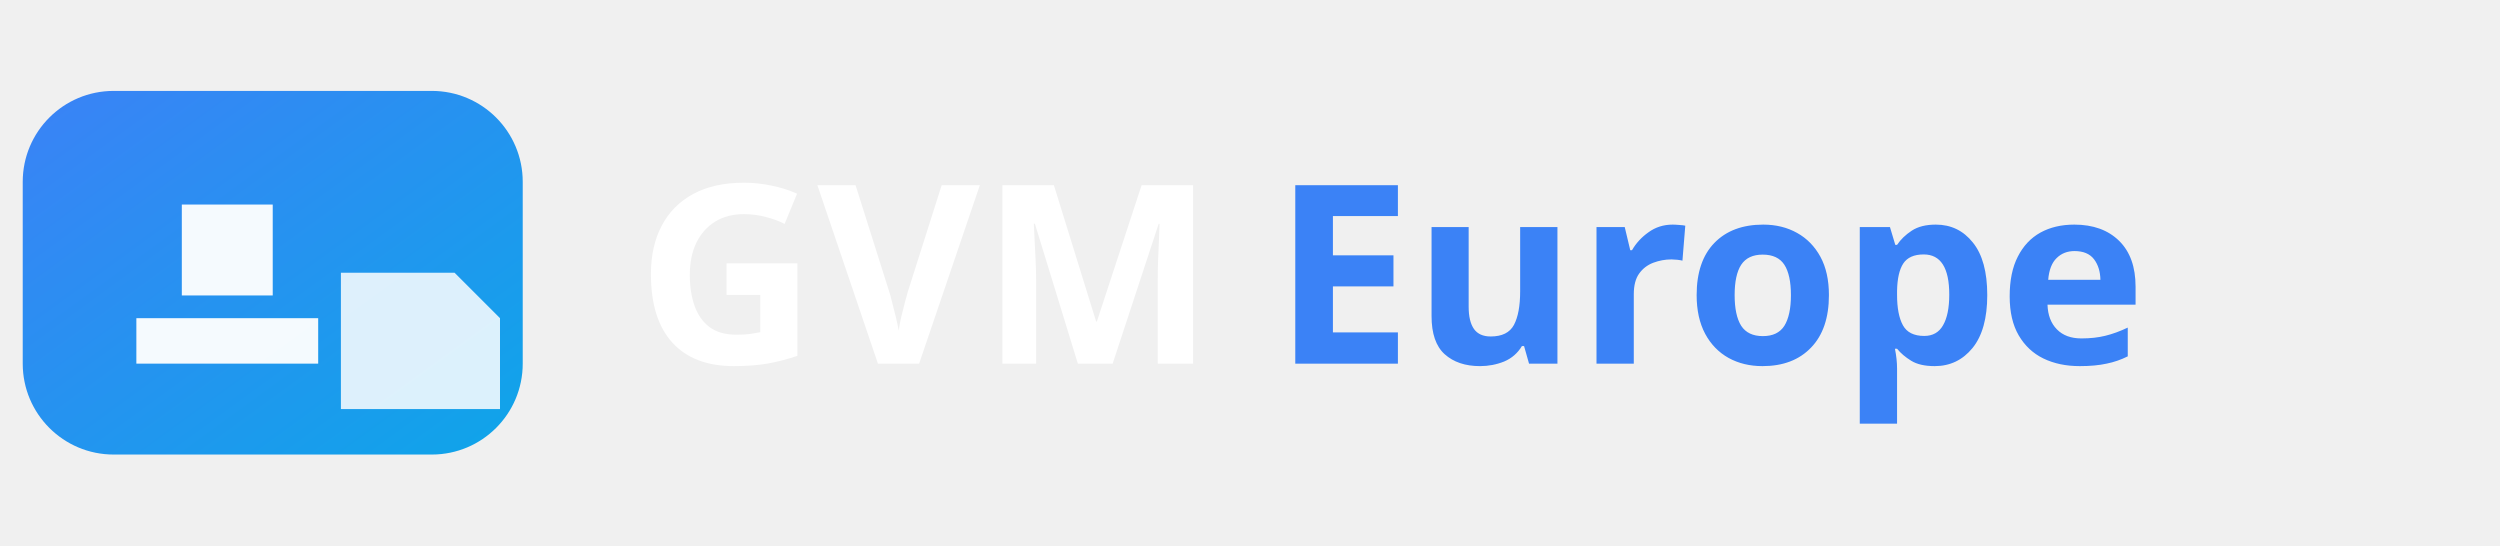
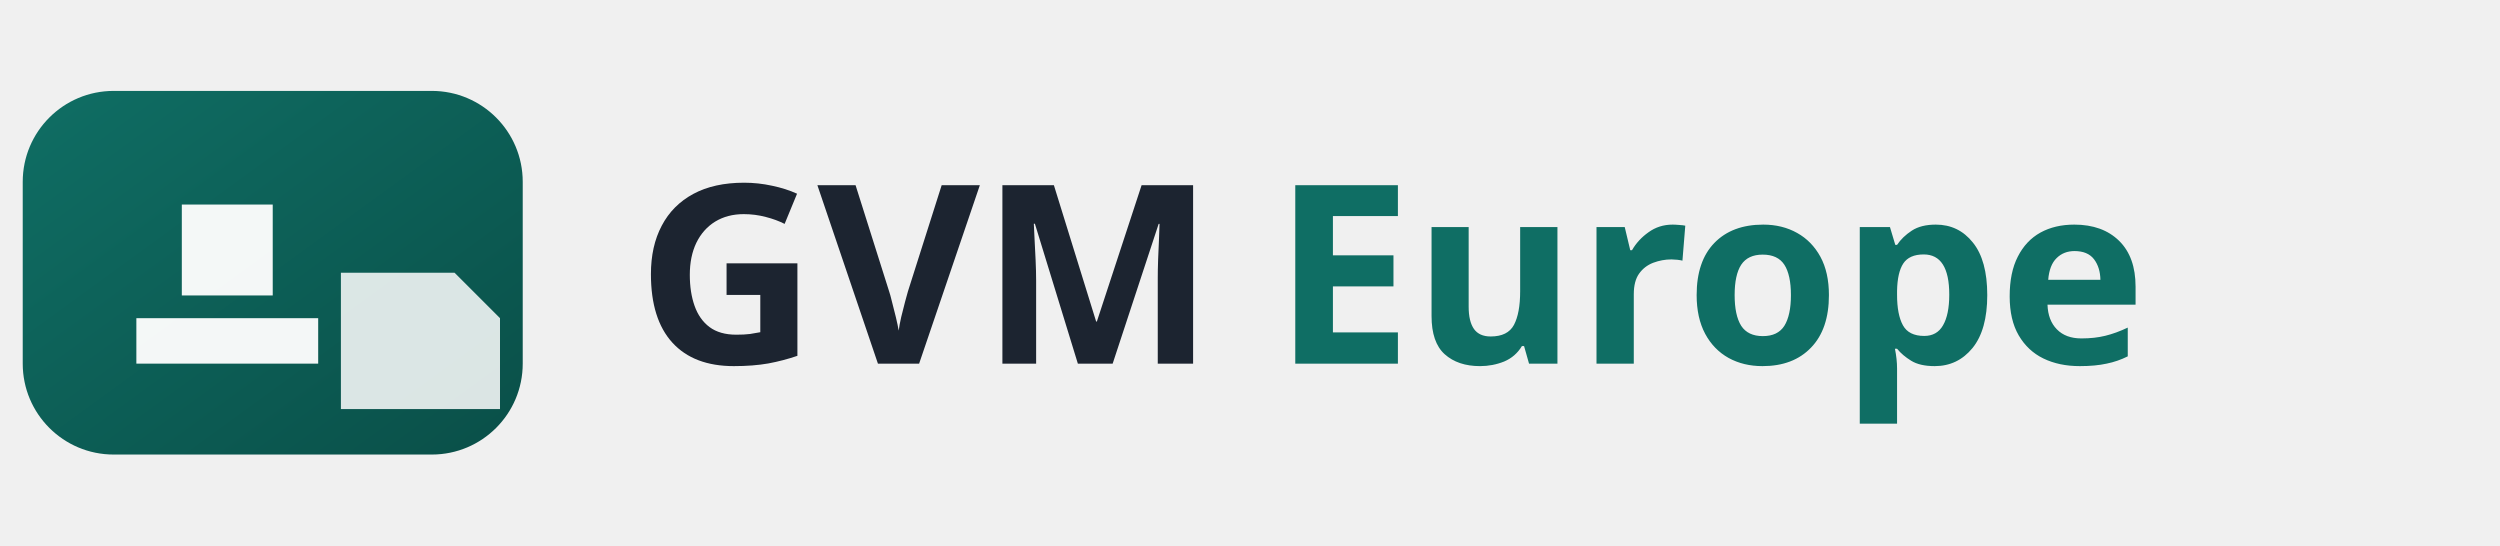
<svg xmlns="http://www.w3.org/2000/svg" viewBox="0 0 220 48" role="img" aria-label="GVM Europe">
  <defs>
    <linearGradient id="g" x1="0%" y1="0%" x2="100%" y2="100%">
-       <stop offset="0%" stop-color="#3b82f6" />
-       <stop offset="100%" stop-color="#0ea5e9" />
+       <stop offset="0%" stop-color="#0f6e64" />
+       <stop offset="100%" stop-color="#0a4f48" />
    </linearGradient>
  </defs>
  <rect x="2" y="8" width="44" height="32" rx="8" fill="url(#g)" />
  <path d="M12 28h16v4H12zm4-10h8v8h-8z" fill="#fff" opacity=".95" />
  <path d="M30 24h10l4 4v8H30z" fill="#fff" opacity=".85" />
-   <text x="56" y="32" fill="#ffffff" font-family="Segoe UI, system-ui, sans-serif" font-size="22" font-weight="700">GVM</text>
-   <text x="112" y="32" fill="#3b82f6" font-family="Segoe UI, system-ui, sans-serif" font-size="22" font-weight="700">Europe</text>
+   <text x="56" y="32" fill="#1c2430" font-family="Syne, Segoe UI, system-ui, sans-serif" font-size="22" font-weight="700">GVM</text>
+   <text x="112" y="32" fill="#0f6e64" font-family="Syne, Segoe UI, system-ui, sans-serif" font-size="22" font-weight="700">Europe</text>
</svg>
